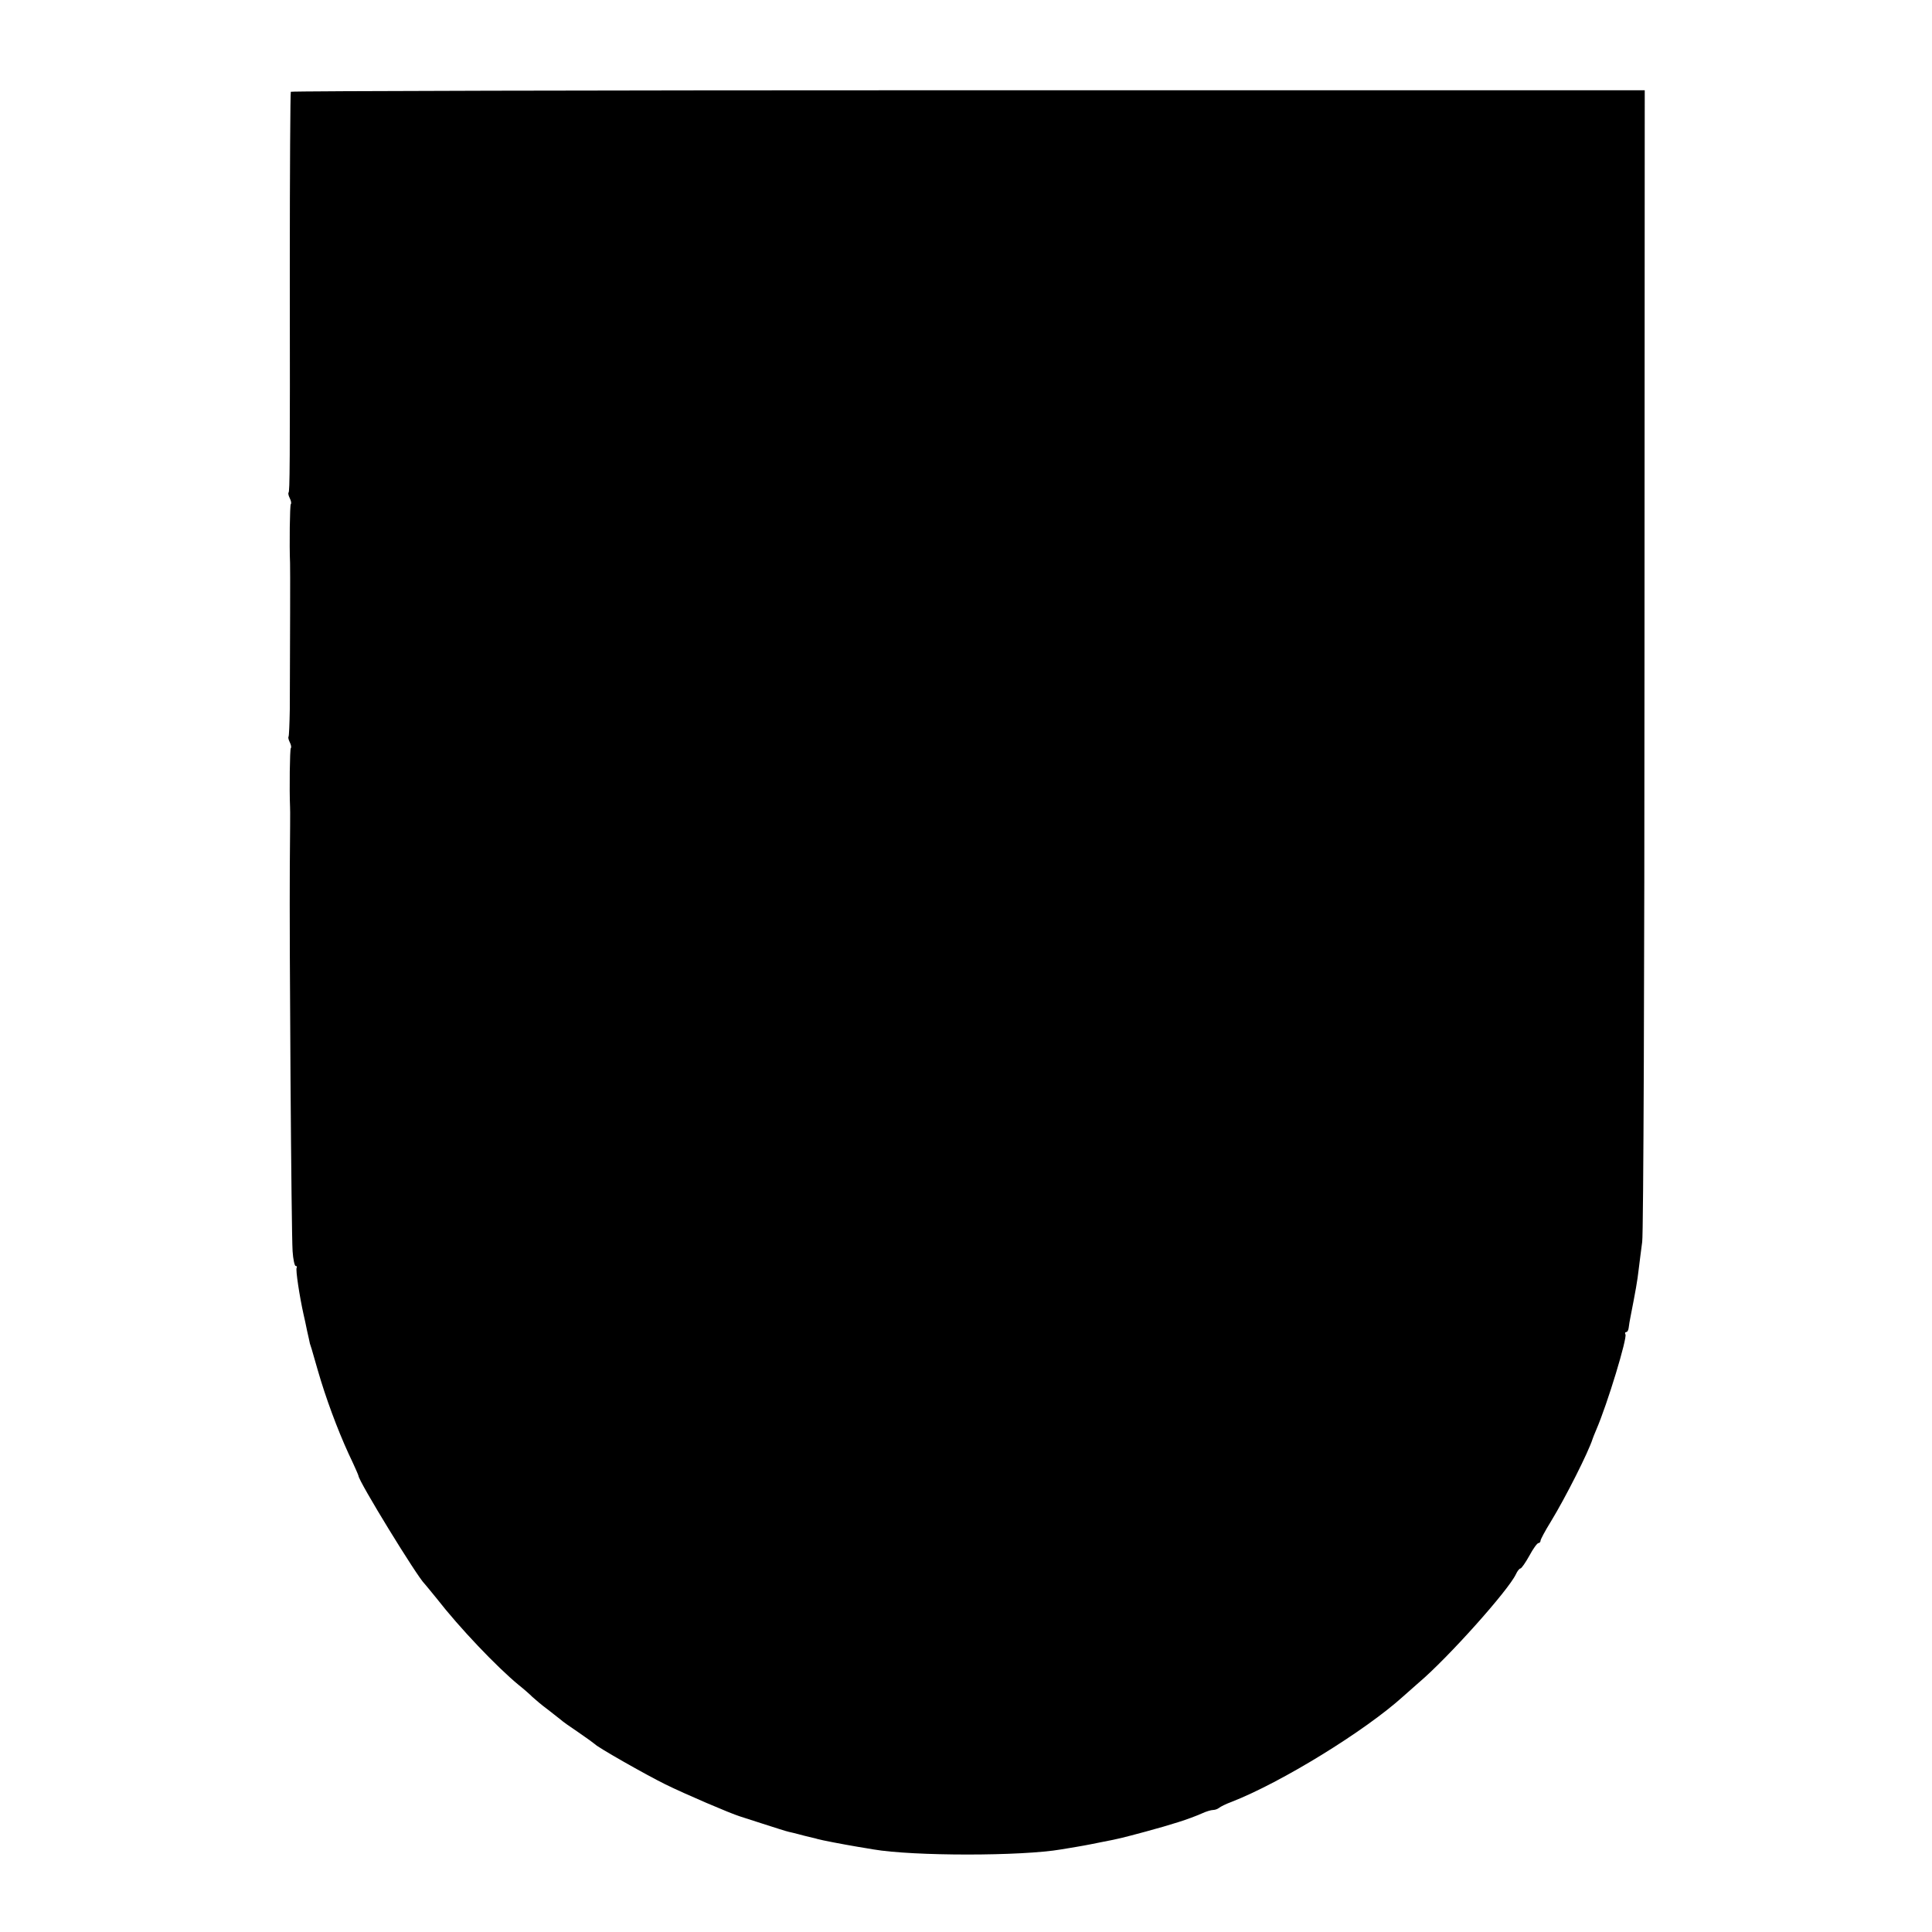
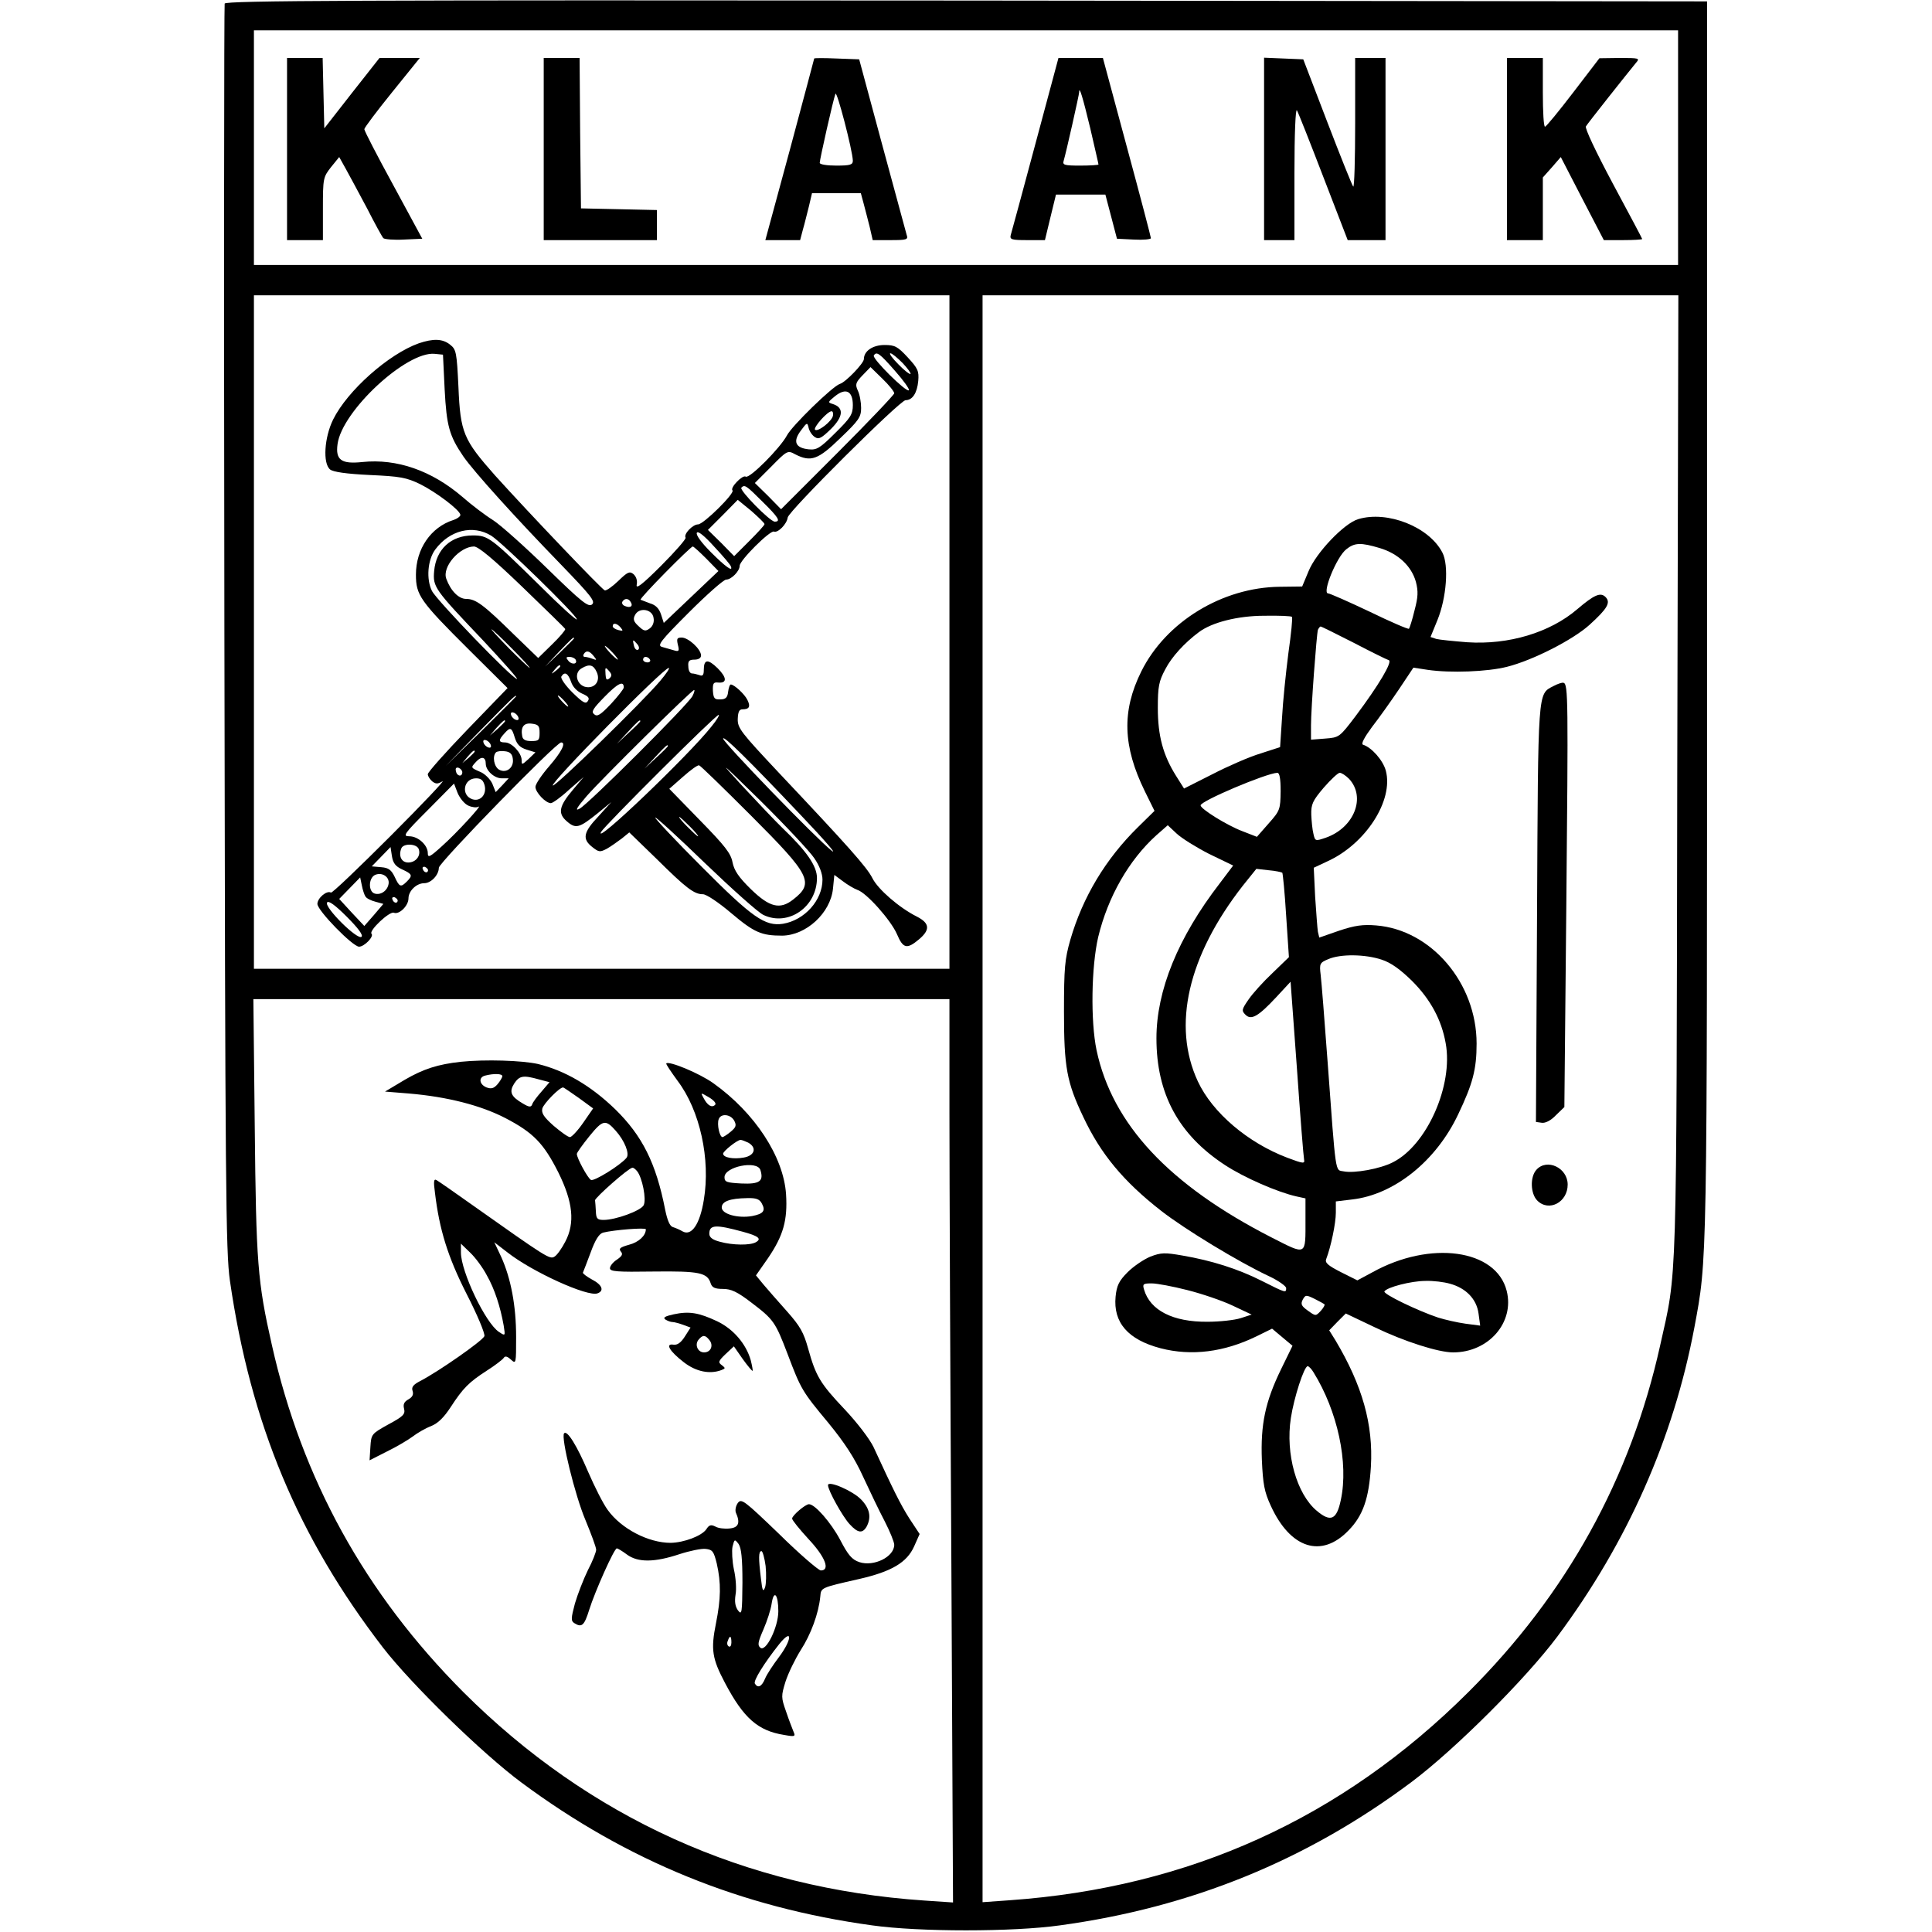
- <svg xmlns="http://www.w3.org/2000/svg" version="1.0" width="760pt" height="760pt" viewBox="0 0 760 760" preserveAspectRatio="xMidYMid meet">
-   <g transform="translate(0,760) scale(0.1,-0.1)" fill="#000000" stroke="none">
-     <path d="M1144 7239 c-2 -4 -4 -313 -4 -686 1 -797 0 -886 -5 -891 -2 -3 0 -12 5 -22 5 -10 7 -20 4 -23 -4 -4 -6 -164 -3 -232 1 -9 0 -320 -1 -575 -1 -57 -3 -106 -5 -108 -2 -3 0 -12 5 -22 5 -10 7 -20 4 -23 -4 -4 -6 -164 -3 -232 1 -5 0 -111 -1 -235 -2 -299 6 -1440 11 -1512 2 -32 8 -58 12 -58 5 0 6 -3 4 -7 -5 -7 12 -116 27 -183 3 -14 10 -43 14 -65 5 -22 10 -44 11 -50 4 -12 5 -13 31 -105 31 -108 77 -232 121 -328 22 -46 39 -85 39 -87 0 -21 232 -399 260 -425 3 -3 24 -29 47 -57 91 -117 237 -270 323 -341 19 -15 43 -36 54 -47 12 -11 39 -34 61 -50 22 -17 45 -35 51 -40 6 -6 37 -28 70 -50 32 -22 61 -43 64 -46 10 -12 200 -120 277 -158 77 -38 257 -115 293 -126 3 -1 43 -14 90 -29 47 -15 93 -30 103 -32 9 -2 26 -6 37 -9 11 -3 30 -8 43 -11 12 -3 27 -6 32 -8 17 -5 101 -21 160 -31 17 -3 44 -7 60 -10 158 -27 584 -27 740 0 17 3 44 7 60 10 17 3 41 7 55 10 14 3 36 7 50 10 58 11 74 15 167 40 103 28 167 48 220 71 17 8 37 14 45 14 8 0 18 4 23 8 6 5 28 16 50 24 195 76 525 279 675 415 19 17 46 41 60 53 118 100 354 365 383 427 6 13 14 23 18 23 4 0 20 23 35 50 15 28 31 50 36 50 4 0 8 4 8 9 0 5 18 39 41 76 59 97 148 274 164 325 1 3 7 19 14 35 45 104 123 363 115 376 -3 5 -1 9 3 9 5 0 9 8 10 18 1 9 4 28 7 42 20 102 27 141 32 185 3 28 10 77 14 110 5 33 9 1066 9 2295 l1 2235 -2661 0 c-1463 0 -2663 -3 -2665 -6z" />
+ <svg xmlns="http://www.w3.org/2000/svg" version="1.0" width="700pt" height="700pt" viewBox="0 0 700 700" preserveAspectRatio="xMidYMid meet">
+   <g transform="translate(0,700) scale(0.1,-0.1)" fill="#000000" stroke="none">
+     <path d="M814 6987 c-2 -8 -3 -1026 -1 -2263 3 -2029 5 -2260 20 -2364 75 -518 247 -930 555 -1330 103 -133 360 -384 502 -489 383 -284 796 -452 1270 -517 170 -24 510 -24 680 0 476 65 894 235 1275 520 156 117 413 373 528 527 253 340 420 716 496 1119 47 252 46 201 46 2570 l0 2235 -2683 3 c-2220 2 -2683 0 -2688 -11z m5266 -522 l0 -425 -2580 0 -2580 0 0 425 0 425 2580 0 2580 0 0 -425z m-2640 -1755 l0 -1220 -1260 0 -1260 0 0 1220 0 1220 1260 0 1260 0 0 -1220z m2637 -517 c-3 -1900 0 -1790 -62 -2068 -107 -482 -339 -901 -694 -1255 -459 -458 -1012 -709 -1663 -755 l-98 -7 0 2911 0 2911 1260 0 1261 0 -4 -1737z m-2637 -1225 c0 -227 3 -964 7 -1637 l6 -1224 -104 7 c-649 44 -1214 300 -1670 755 -356 357 -585 772 -694 1258 -52 230 -57 297 -62 791 l-5 462 1261 0 1261 0 0 -412z" />
+     <path d="M1040 6460 l0 -330 65 0 65 0 0 114 c0 110 1 114 29 150 l30 37 24 -43 c13 -24 48 -88 77 -143 28 -55 55 -104 59 -108 5 -4 38 -7 74 -5 l67 3 -105 194 c-58 106 -105 197 -105 203 0 5 45 65 100 133 l101 125 -73 0 -73 0 -100 -127 -100 -128 -3 128 -3 127 -64 0 -65 0 0 -330z" />
+     <path d="M1970 6460 l0 -330 205 0 205 0 0 55 0 54 -137 3 -138 3 -3 273 -2 272 -65 0 -65 0 0 -330z" />
+     <path d="M2950 6788 c0 -2 -40 -150 -88 -330 l-89 -328 63 0 63 0 10 38 c6 20 15 58 22 85 l11 47 89 0 88 0 10 -37 c6 -21 15 -59 22 -85 l11 -48 65 0 c59 0 64 2 58 19 -3 11 -43 158 -89 328 l-83 308 -81 3 c-45 2 -82 2 -82 0z m140 -370 c0 -15 -9 -18 -60 -18 -33 0 -60 4 -60 10 0 12 49 230 57 250 5 14 62 -205 63 -242z" />
+     <path d="M3751 6477 c-46 -171 -86 -320 -89 -329 -4 -16 4 -18 60 -18 l64 0 20 83 20 82 89 0 90 0 21 -80 21 -80 61 -3 c34 -2 62 1 62 5 0 4 -39 153 -87 330 l-87 323 -80 0 -81 0 -84 -313z m199 59 c16 -70 30 -129 30 -132 0 -2 -30 -4 -66 -4 -58 0 -65 2 -60 18 8 26 56 239 56 248 0 25 13 -18 40 -130z" />
+     <path d="M4580 6460 l0 -330 55 0 55 0 0 243 c0 142 4 236 9 227 5 -8 48 -117 96 -242 l88 -228 68 0 69 0 0 330 0 330 -55 0 -55 0 0 -237 c0 -130 -3 -233 -7 -229 -4 4 -46 109 -94 234 l-87 227 -71 3 -71 3 0 -331z" />
+     <path d="M5460 6460 l0 -330 65 0 65 0 0 113 0 114 33 37 32 37 78 -151 78 -150 70 0 c38 0 69 2 69 4 0 2 -48 92 -106 200 -63 118 -102 201 -98 208 7 12 150 192 182 231 14 16 11 17 -59 17 l-74 -1 -95 -124 c-52 -68 -98 -124 -102 -124 -5 -1 -8 55 -8 124 l0 125 -65 0 -65 0 0 -330z" />
+     <path d="M1517 5756 c-109 -39 -258 -171 -310 -276 -32 -65 -38 -159 -11 -181 11 -9 59 -16 143 -20 111 -5 133 -9 183 -33 58 -29 143 -93 146 -111 1 -5 -10 -14 -25 -19 -82 -26 -136 -105 -136 -198 0 -74 14 -95 192 -272 l140 -139 -145 -150 c-79 -82 -144 -155 -144 -162 0 -7 7 -18 16 -26 13 -10 20 -10 37 0 12 7 -72 -82 -187 -197 -116 -116 -213 -209 -217 -206 -15 9 -49 -20 -49 -41 0 -24 128 -155 151 -155 19 0 55 37 45 47 -10 11 65 82 81 76 19 -8 53 25 53 52 0 27 29 55 57 55 25 0 53 30 53 56 0 18 425 454 443 454 19 0 2 -34 -43 -86 -27 -31 -50 -65 -50 -75 0 -20 37 -59 56 -59 6 0 36 21 65 48 l54 47 -38 -45 c-52 -61 -57 -87 -23 -116 32 -28 45 -24 111 29 l50 41 -47 -52 c-55 -58 -59 -82 -22 -111 24 -19 28 -19 53 -6 14 8 38 25 54 37 l27 22 98 -95 c109 -108 137 -129 169 -129 12 0 56 -29 103 -69 83 -70 109 -81 184 -81 87 1 175 82 184 170 l5 50 31 -23 c17 -13 41 -27 52 -31 33 -10 122 -110 144 -161 22 -52 36 -55 79 -19 42 35 40 59 -7 83 -64 32 -141 99 -161 139 -20 40 -88 116 -338 381 -138 147 -151 163 -150 196 1 25 5 35 17 35 25 0 30 10 18 34 -10 21 -47 55 -60 56 -4 0 -8 -12 -10 -27 -2 -20 -9 -27 -28 -27 -21 -1 -25 3 -27 31 -1 27 2 32 19 30 33 -3 32 18 -2 52 -35 34 -50 33 -50 -6 0 -19 -4 -24 -16 -19 -9 3 -21 6 -27 6 -7 0 -13 11 -13 25 -2 20 3 25 22 25 15 0 24 6 24 15 0 23 -46 65 -70 65 -17 0 -19 -4 -14 -26 6 -23 4 -26 -15 -20 -11 3 -31 9 -42 12 -19 5 -7 21 97 125 65 65 126 119 135 119 19 0 49 31 49 50 0 20 110 129 124 124 14 -6 47 27 50 51 3 23 407 425 427 425 25 0 42 26 46 70 3 35 -1 45 -38 85 -37 40 -47 45 -84 45 -43 0 -75 -22 -75 -51 0 -15 -66 -84 -87 -90 -26 -8 -175 -153 -192 -187 -24 -45 -135 -157 -149 -149 -11 8 -58 -40 -48 -50 9 -10 -105 -123 -125 -123 -19 0 -53 -35 -45 -48 3 -4 -37 -50 -88 -101 -71 -71 -93 -87 -89 -69 3 15 -2 29 -12 38 -14 11 -21 8 -55 -25 -21 -20 -43 -36 -49 -34 -12 5 -277 283 -397 416 -115 130 -126 155 -133 321 -6 125 -8 136 -30 153 -27 22 -61 23 -114 5z m94 -166 c7 -134 17 -169 68 -244 39 -56 188 -221 354 -392 109 -113 125 -133 112 -144 -13 -11 -38 9 -161 129 -80 78 -168 157 -197 176 -29 18 -79 56 -112 85 -111 95 -237 139 -362 126 -76 -8 -98 7 -90 65 16 120 250 337 352 327 l30 -3 6 -125z m1632 66 c31 -35 53 -66 50 -70 -9 -9 -134 115 -127 126 10 16 21 8 77 -56z m27 29 c18 -19 31 -37 29 -40 -3 -2 -23 13 -44 35 -22 22 -35 40 -29 40 6 0 25 -16 44 -35z m-30 -110 c0 -5 -92 -102 -205 -215 l-205 -205 -47 48 -48 47 59 59 c58 59 60 60 87 45 57 -29 83 -20 164 59 67 64 75 76 75 109 0 20 -5 49 -12 63 -10 22 -8 29 17 55 l29 30 43 -42 c24 -23 43 -47 43 -53z m-150 -43 c0 -33 -8 -46 -64 -101 -55 -55 -67 -62 -96 -59 -48 5 -58 28 -29 67 23 31 24 32 29 10 3 -12 13 -27 23 -33 14 -9 24 -3 58 30 45 45 47 77 7 90 -20 6 -19 7 8 29 39 31 64 18 64 -33z m-72 -38 c-4 -21 -55 -60 -65 -51 -7 8 45 67 60 67 4 0 7 -7 5 -16z m-256 -311 c59 -58 68 -73 45 -73 -17 0 -129 114 -121 123 12 12 17 9 76 -50z m8 -82 c0 -4 -25 -31 -55 -61 l-55 -55 -47 48 -48 47 54 54 54 55 49 -40 c26 -23 48 -44 48 -48z m-990 -42 c41 -26 310 -288 310 -303 0 -6 -62 50 -137 125 -174 171 -184 179 -240 179 -79 0 -133 -50 -140 -129 -5 -58 1 -66 176 -250 73 -78 129 -141 124 -141 -16 0 -290 284 -308 319 -21 42 -16 112 12 150 52 70 136 91 203 50z m868 -111 c9 -22 -19 -2 -72 51 -35 35 -56 64 -51 71 4 7 27 -11 63 -51 32 -34 59 -66 60 -71z m-756 -74 c84 -81 154 -149 156 -153 1 -4 -20 -29 -48 -56 l-50 -49 -88 85 c-110 108 -138 129 -173 129 -27 0 -56 29 -72 73 -16 43 48 116 100 117 16 0 70 -45 175 -146z m667 102 l44 -45 -99 -94 -99 -94 -10 31 c-7 21 -19 34 -40 40 -16 6 -32 12 -34 13 -6 4 181 193 189 193 3 0 25 -20 49 -44z m-274 -157 c10 -15 -1 -23 -20 -15 -9 3 -13 10 -10 16 8 13 22 13 30 -1z m83 -58 c3 -15 -3 -30 -14 -38 -15 -11 -21 -10 -40 8 -19 17 -21 26 -13 41 15 29 63 21 67 -11z m-119 -35 c10 -12 8 -13 -8 -9 -12 3 -21 9 -21 14 0 14 16 11 29 -5z m-394 -76 c38 -38 67 -70 64 -70 -2 0 -36 32 -74 70 -38 39 -67 70 -64 70 2 0 36 -31 74 -70z m225 37 c0 -1 -24 -25 -52 -52 l-53 -50 50 53 c46 48 55 57 55 49z m229 -21 c7 -8 8 -17 3 -20 -6 -3 -12 3 -15 14 -6 24 -4 25 12 6z m-89 -31 c13 -14 21 -25 18 -25 -2 0 -15 11 -28 25 -13 14 -21 25 -18 25 2 0 15 -11 28 -25z m-69 -12 c12 -15 12 -16 -4 -10 -10 4 -23 7 -28 7 -6 0 -7 5 -4 10 9 15 21 12 36 -7z m-66 -12 c10 -17 -12 -21 -25 -6 -10 12 -10 15 3 15 9 0 18 -4 22 -9z m270 -1 c3 -5 -1 -10 -9 -10 -9 0 -16 5 -16 10 0 6 4 10 9 10 6 0 13 -4 16 -10z m-325 -24 c0 -2 -8 -10 -17 -17 -16 -13 -17 -12 -4 4 13 16 21 21 21 13z m132 -21 c13 -28 -2 -55 -31 -55 -39 0 -56 51 -23 69 27 16 42 13 54 -14z m47 1 c8 -10 8 -16 -1 -24 -10 -8 -13 -4 -14 14 -2 28 -1 29 15 10z m183 -33 c-63 -75 -382 -386 -389 -379 -10 9 400 425 420 426 5 0 -9 -21 -31 -47z m-323 -3 c6 -19 22 -35 40 -43 23 -10 28 -16 21 -27 -8 -12 -18 -6 -56 31 -26 26 -44 52 -40 58 12 19 24 12 35 -19z m191 -21 c0 -5 -21 -32 -46 -59 -38 -40 -50 -48 -61 -38 -12 9 -5 20 38 64 48 49 69 59 69 33z m249 -31 c-16 -31 -378 -392 -409 -408 -18 -10 -11 3 26 46 56 64 380 384 389 384 3 0 0 -10 -6 -22z m-639 -1 c0 -1 -57 -58 -127 -127 l-128 -125 125 128 c116 118 130 132 130 124z m175 -17 c10 -11 16 -20 13 -20 -3 0 -13 9 -23 20 -10 11 -16 20 -13 20 3 0 13 -9 23 -20z m-167 -59 c3 -8 -1 -12 -9 -9 -7 2 -15 10 -17 17 -3 8 1 12 9 9 7 -2 15 -10 17 -17z m700 -33 c-80 -102 -430 -437 -400 -382 13 23 415 424 426 424 4 0 -7 -19 -26 -42z m-748 19 c0 -2 -12 -14 -27 -28 l-28 -24 24 28 c23 25 31 32 31 24z m490 0 c0 -2 -19 -21 -42 -42 l-43 -40 40 43 c36 39 45 47 45 39z m-365 -42 c0 -27 -3 -30 -30 -30 -21 0 -31 5 -33 18 -6 33 6 49 35 45 24 -3 28 -8 28 -33z m-90 -17 c8 -25 18 -36 43 -44 l32 -10 -25 -24 c-24 -22 -25 -22 -25 -4 0 26 -36 64 -60 64 -24 0 -25 8 -3 32 22 25 27 23 38 -14z m1038 -283 c84 -88 133 -145 110 -127 -55 43 -393 392 -393 406 0 13 90 -75 283 -279z m-1125 256 c3 -8 -1 -12 -9 -9 -7 2 -15 10 -17 17 -3 8 1 12 9 9 7 -2 15 -10 17 -17z m642 -4 c0 -2 -19 -21 -42 -42 l-43 -40 40 43 c36 39 45 47 45 39z m-700 -20 c0 -2 -10 -12 -22 -23 l-23 -19 19 23 c18 21 26 27 26 19z m138 -26 c5 -32 -23 -54 -49 -40 -19 10 -26 49 -12 63 4 4 19 6 33 4 18 -2 26 -10 28 -27z m-98 -18 c0 -25 31 -53 58 -53 l25 0 -23 -25 -24 -25 -12 30 c-7 16 -26 35 -41 42 -39 17 -38 16 -18 38 19 21 35 18 35 -7z m1190 -342 c19 -27 30 -57 30 -78 0 -75 -65 -147 -143 -160 -65 -10 -111 22 -295 207 -95 95 -170 175 -168 178 3 2 84 -72 181 -166 97 -93 192 -178 211 -187 90 -43 194 29 194 134 0 43 -37 97 -125 181 -26 25 -92 95 -148 155 -87 95 -79 88 67 -55 92 -91 180 -185 196 -209z m-229 154 c216 -216 230 -244 153 -304 -48 -38 -86 -28 -153 37 -45 44 -61 68 -67 98 -6 32 -27 59 -118 152 l-111 114 50 44 c27 24 53 43 58 41 5 -1 89 -83 188 -182z m-1046 157 c0 -18 -20 -15 -23 4 -3 10 1 15 10 12 7 -3 13 -10 13 -16z m81 -48 c8 -32 -15 -59 -44 -50 -43 14 -33 76 13 76 18 0 26 -7 31 -26z m-59 -73 c13 -6 30 -8 36 -4 20 12 -79 -96 -132 -143 -44 -40 -51 -43 -51 -25 0 29 -35 61 -67 61 -25 0 -20 8 67 95 l95 96 13 -34 c8 -19 25 -40 39 -46z m803 -76 c19 -19 32 -35 29 -35 -3 0 -20 16 -39 35 -19 19 -32 35 -29 35 3 0 20 -16 39 -35z m-983 -81 c9 -24 -10 -49 -38 -49 -24 0 -36 23 -25 51 7 19 55 18 63 -2z m-60 -74 c37 -17 39 -22 17 -44 -22 -22 -27 -20 -44 17 -12 25 -22 33 -49 35 l-34 3 34 35 34 35 5 -33 c4 -25 13 -37 37 -48z m94 -3 c-1 -12 -15 -9 -19 4 -3 6 1 10 8 8 6 -3 11 -8 11 -12z m-143 -49 c-4 -26 -30 -43 -52 -35 -21 8 -21 53 1 66 25 13 55 -5 51 -31z m-84 -46 c4 -7 20 -15 36 -19 l29 -8 -34 -40 -35 -40 -46 49 -45 49 38 39 38 39 6 -29 c3 -16 9 -34 13 -40z m117 -15 c-1 -12 -15 -9 -19 4 -3 6 1 10 8 8 6 -3 11 -8 11 -12z m-131 -131 c-14 -14 -136 107 -125 124 5 8 28 -8 71 -51 43 -43 60 -67 54 -73z" />
+     <path d="M4921 5119 c-51 -15 -153 -122 -180 -189 l-23 -55 -81 -1 c-208 -2 -413 -127 -502 -307 -71 -143 -67 -271 13 -434 l35 -71 -60 -59 c-117 -115 -200 -253 -245 -408 -20 -70 -23 -102 -23 -260 0 -202 10 -256 70 -382 63 -134 145 -233 282 -340 86 -67 280 -185 391 -237 34 -16 62 -36 62 -43 0 -18 -1 -18 -88 26 -87 44 -183 74 -288 92 -63 11 -77 11 -116 -4 -24 -10 -61 -35 -82 -56 -32 -32 -40 -49 -44 -89 -9 -94 45 -156 163 -187 112 -29 230 -14 347 43 l57 28 37 -31 37 -31 -41 -84 c-58 -119 -75 -201 -70 -330 4 -88 9 -115 32 -165 71 -156 184 -192 282 -90 53 54 74 117 81 231 9 153 -31 294 -128 457 l-23 37 30 31 30 30 105 -50 c108 -52 231 -91 284 -91 129 0 223 109 194 223 -38 151 -277 184 -487 67 l-54 -29 -60 30 c-47 24 -58 34 -53 47 17 44 35 130 35 168 l0 41 58 7 c153 17 305 139 385 308 53 111 67 163 67 257 0 219 -164 412 -364 428 -48 4 -77 0 -134 -19 l-72 -25 -5 21 c-2 12 -6 69 -10 127 l-5 105 49 23 c139 63 241 221 212 329 -10 37 -51 84 -83 94 -7 3 5 26 33 64 25 32 69 94 98 137 l52 78 52 -8 c82 -12 216 -7 287 11 92 23 238 97 299 152 65 59 78 81 58 101 -18 18 -41 8 -102 -44 -99 -85 -249 -130 -399 -120 -50 4 -100 9 -112 12 l-21 7 25 61 c33 81 42 199 18 245 -48 93 -199 153 -305 121z m79 -105 c66 -20 114 -65 130 -122 9 -35 8 -55 -5 -104 -8 -34 -18 -64 -20 -66 -2 -3 -67 25 -143 62 -76 36 -144 66 -150 66 -23 0 31 133 66 160 30 24 52 25 122 4z m-319 -249 c3 -2 -3 -62 -13 -132 -9 -70 -20 -176 -23 -234 l-7 -106 -71 -23 c-40 -12 -118 -46 -174 -75 l-103 -52 -29 46 c-47 75 -66 145 -66 246 0 78 4 97 27 140 23 45 70 96 121 134 47 36 142 60 238 60 53 1 98 -1 100 -4z m224 -94 c63 -33 120 -61 127 -63 14 -5 -36 -90 -120 -202 -59 -78 -60 -78 -111 -82 l-51 -4 0 52 c0 61 20 327 25 346 3 6 7 12 10 12 3 0 57 -27 120 -59z m-265 -538 c-1 -65 -2 -70 -43 -116 l-43 -49 -54 21 c-55 21 -150 80 -150 93 0 16 237 116 278 118 8 0 12 -20 12 -67z m248 45 c62 -67 18 -177 -84 -213 -38 -13 -39 -13 -45 13 -4 15 -7 47 -8 70 -1 38 5 51 45 98 26 30 52 54 58 54 7 0 22 -10 34 -22z m-507 -272 l87 -42 -49 -65 c-151 -196 -229 -388 -229 -561 0 -201 80 -349 248 -459 70 -46 192 -99 260 -114 l32 -7 0 -76 c0 -134 6 -131 -124 -65 -371 190 -576 410 -633 678 -22 106 -19 302 6 410 35 145 111 279 211 369 l41 36 32 -30 c18 -17 71 -50 118 -74z m265 -68 c2 -3 9 -73 14 -156 l10 -150 -59 -57 c-33 -31 -72 -74 -87 -96 -25 -36 -26 -41 -12 -55 21 -22 47 -7 113 64 l51 55 23 -314 c12 -173 24 -322 26 -331 3 -15 -4 -14 -60 7 -143 54 -272 163 -325 277 -94 202 -36 454 163 709 l49 61 44 -5 c25 -2 47 -7 50 -9z m360 -315 c34 -11 67 -35 110 -77 67 -67 107 -141 122 -226 28 -152 -68 -369 -191 -431 -46 -24 -141 -41 -179 -33 -31 6 -27 -22 -58 399 -11 149 -22 289 -25 313 -5 41 -3 44 28 57 44 19 133 18 193 -2z m247 -1174 c59 -16 97 -56 104 -108 l6 -44 -53 7 c-29 4 -73 14 -99 22 -75 25 -201 86 -195 95 9 15 97 38 149 38 28 1 67 -4 88 -10z m-952 -23 c52 -13 126 -38 164 -56 l70 -33 -40 -13 c-22 -7 -76 -13 -120 -13 -125 -1 -208 41 -230 117 -6 20 -3 22 28 22 19 0 77 -11 128 -24z m498 -52 c2 -2 -4 -13 -14 -24 -18 -19 -18 -19 -46 1 -24 17 -27 24 -19 40 10 18 12 18 43 3 18 -9 34 -18 36 -20z m-40 -246 c87 -140 128 -328 99 -463 -15 -72 -37 -81 -87 -39 -73 61 -114 206 -94 336 11 73 48 188 61 188 4 0 14 -10 21 -22z" />
+     <path d="M5628 4514 c-57 -30 -55 -6 -59 -824 l-4 -755 21 -3 c13 -2 33 8 51 27 l31 30 7 723 c7 752 7 810 -10 814 -5 2 -22 -4 -37 -12z" />
+     <path d="M5567 2762 c-24 -26 -22 -87 3 -112 42 -42 110 -6 110 58 0 61 -75 96 -113 54z" />
+     <path d="M1670 3153 c-83 -9 -136 -26 -203 -65 l-72 -43 87 -7 c140 -12 260 -43 349 -89 102 -53 139 -92 192 -197 53 -107 61 -183 25 -251 -13 -25 -30 -49 -39 -54 -17 -11 -29 -3 -299 188 -63 45 -121 85 -128 89 -10 6 -12 -3 -6 -46 16 -133 46 -231 115 -367 38 -74 67 -143 64 -152 -5 -16 -167 -129 -233 -163 -25 -13 -32 -22 -27 -36 4 -13 -1 -22 -15 -30 -16 -9 -20 -18 -16 -34 5 -20 -3 -28 -57 -57 -61 -34 -62 -35 -65 -82 l-3 -48 63 32 c35 17 77 42 93 54 17 13 46 30 67 38 25 10 47 32 71 69 45 69 66 90 131 132 30 19 57 40 61 46 5 8 13 6 26 -6 19 -17 19 -15 19 82 0 114 -19 212 -54 290 l-25 53 48 -37 c89 -70 291 -162 326 -148 25 9 17 31 -20 50 -20 11 -34 22 -33 25 2 4 14 36 28 73 17 47 31 68 45 72 40 10 155 19 155 12 0 -23 -26 -47 -61 -56 -32 -9 -38 -14 -30 -24 9 -10 5 -17 -14 -30 -14 -9 -25 -23 -25 -31 0 -12 25 -14 158 -12 166 2 195 -4 207 -43 5 -15 15 -20 44 -20 30 0 52 -10 104 -50 80 -61 86 -69 131 -187 48 -127 53 -135 147 -248 59 -72 95 -127 126 -195 24 -52 59 -125 78 -161 19 -37 35 -76 35 -86 0 -44 -74 -80 -126 -63 -27 9 -41 25 -70 81 -33 62 -91 129 -113 129 -13 0 -61 -41 -61 -52 0 -6 27 -39 60 -75 60 -64 79 -113 44 -113 -8 0 -77 59 -151 132 -127 122 -137 130 -150 112 -7 -10 -10 -25 -7 -34 17 -38 10 -55 -23 -58 -18 -2 -41 1 -51 7 -16 8 -23 6 -33 -10 -17 -24 -80 -48 -129 -49 -81 0 -179 51 -228 119 -17 23 -48 85 -71 138 -41 96 -76 152 -87 140 -13 -13 40 -227 77 -314 21 -51 39 -99 39 -108 0 -8 -13 -42 -30 -74 -16 -33 -37 -87 -47 -121 -14 -53 -15 -63 -2 -71 27 -17 36 -9 54 49 20 64 90 222 100 222 3 0 20 -10 36 -22 40 -30 101 -29 191 1 37 12 80 21 95 19 25 -3 29 -9 40 -53 16 -71 15 -127 -3 -217 -19 -95 -14 -127 33 -216 67 -127 119 -173 214 -188 39 -7 42 -6 34 12 -4 10 -17 43 -27 73 -18 51 -18 56 -2 108 10 31 35 82 55 114 37 57 65 133 71 194 3 33 0 32 141 64 118 27 173 60 199 118 l20 45 -37 56 c-33 52 -59 105 -130 259 -14 29 -58 87 -104 136 -90 95 -105 121 -133 221 -16 58 -29 81 -76 134 -31 35 -70 79 -85 97 l-28 34 44 63 c55 81 71 137 65 231 -9 136 -113 295 -263 402 -50 36 -161 82 -171 72 -2 -2 17 -30 41 -63 81 -107 120 -284 95 -432 -14 -87 -44 -131 -76 -114 -10 6 -26 13 -36 16 -11 3 -20 24 -28 63 -33 169 -83 268 -181 364 -89 86 -182 140 -280 164 -59 13 -190 17 -279 8z m150 -52 c0 -5 -8 -18 -17 -29 -14 -16 -23 -18 -40 -12 -27 11 -30 37 -5 43 31 8 62 7 62 -2z m133 -12 l38 -10 -29 -34 c-16 -18 -32 -39 -34 -47 -4 -10 -11 -10 -34 4 -43 25 -50 42 -31 72 19 29 33 31 90 15z m144 -67 l52 -38 -36 -52 c-20 -29 -42 -52 -48 -52 -7 0 -33 19 -59 41 -36 32 -45 46 -41 63 6 19 62 76 75 76 3 0 28 -18 57 -38z m494 -25 c-12 -12 -28 -2 -42 25 -11 20 -11 20 20 2 18 -11 27 -22 22 -27z m69 -57 c9 -17 7 -24 -12 -40 -13 -11 -26 -19 -30 -20 -11 0 -21 47 -14 65 8 22 43 18 56 -5z m-429 -37 c32 -36 51 -83 39 -98 -22 -27 -119 -87 -129 -80 -12 7 -51 79 -51 94 0 5 21 34 46 65 48 59 58 61 95 19z m480 -43 c32 -18 24 -47 -16 -54 -38 -7 -75 0 -75 14 0 9 50 49 63 50 5 0 17 -5 28 -10z m44 -99 c13 -41 -3 -52 -69 -49 -53 3 -61 5 -61 23 0 38 118 62 130 26z m-447 -4 c19 -23 35 -103 24 -124 -11 -20 -101 -53 -145 -53 -23 0 -27 5 -28 30 -1 17 -2 35 -3 41 -1 9 121 117 135 118 4 1 11 -5 17 -12z m452 -117 c15 -27 6 -38 -35 -46 -51 -9 -110 7 -110 31 0 22 29 33 92 34 33 1 45 -4 53 -19z m-68 -103 c55 -15 68 -25 48 -37 -20 -13 -86 -12 -132 1 -27 7 -38 16 -38 29 0 33 23 34 122 7z m-928 -158 c28 -49 49 -114 61 -182 6 -38 6 -38 -17 -23 -49 32 -138 219 -138 288 l0 32 34 -33 c19 -18 46 -55 60 -82z m926 -1113 c-1 -110 -2 -119 -16 -101 -10 14 -13 31 -9 57 4 20 1 62 -6 92 -6 29 -8 67 -5 82 7 28 8 28 22 10 10 -15 14 -52 14 -140z m84 60 c3 -30 2 -65 -2 -77 -7 -19 -10 -13 -15 32 -9 73 -9 99 2 99 4 0 11 -24 15 -54z m46 -164 c0 -57 -45 -149 -65 -132 -11 9 -9 20 11 66 13 30 27 72 30 95 8 51 24 32 24 -29z m3 -165 c-22 -29 -45 -64 -51 -79 -12 -29 -26 -36 -37 -18 -6 10 32 72 89 144 48 59 46 16 -1 -47z m-173 52 c0 -11 -4 -18 -10 -14 -5 3 -7 12 -3 20 7 21 13 19 13 -6z" />
+     <path d="M2441 2238 c-32 -7 -40 -12 -30 -19 8 -5 19 -9 26 -9 6 0 24 -5 38 -10 l27 -10 -21 -33 c-14 -22 -27 -31 -41 -29 -31 5 -14 -24 38 -64 44 -34 94 -44 136 -28 15 6 15 7 1 18 -14 10 -12 15 14 40 l30 28 32 -46 c18 -25 34 -44 36 -43 1 2 -2 19 -7 39 -17 59 -63 113 -122 141 -66 31 -101 37 -157 25z m129 -93 c16 -19 6 -45 -19 -45 -23 0 -35 28 -20 46 15 18 24 18 39 -1z" />
+     <path d="M3000 1619 c0 -19 53 -114 78 -141 30 -33 47 -35 62 -9 18 34 11 66 -20 98 -31 32 -120 70 -120 52z" />
  </g>
</svg>
